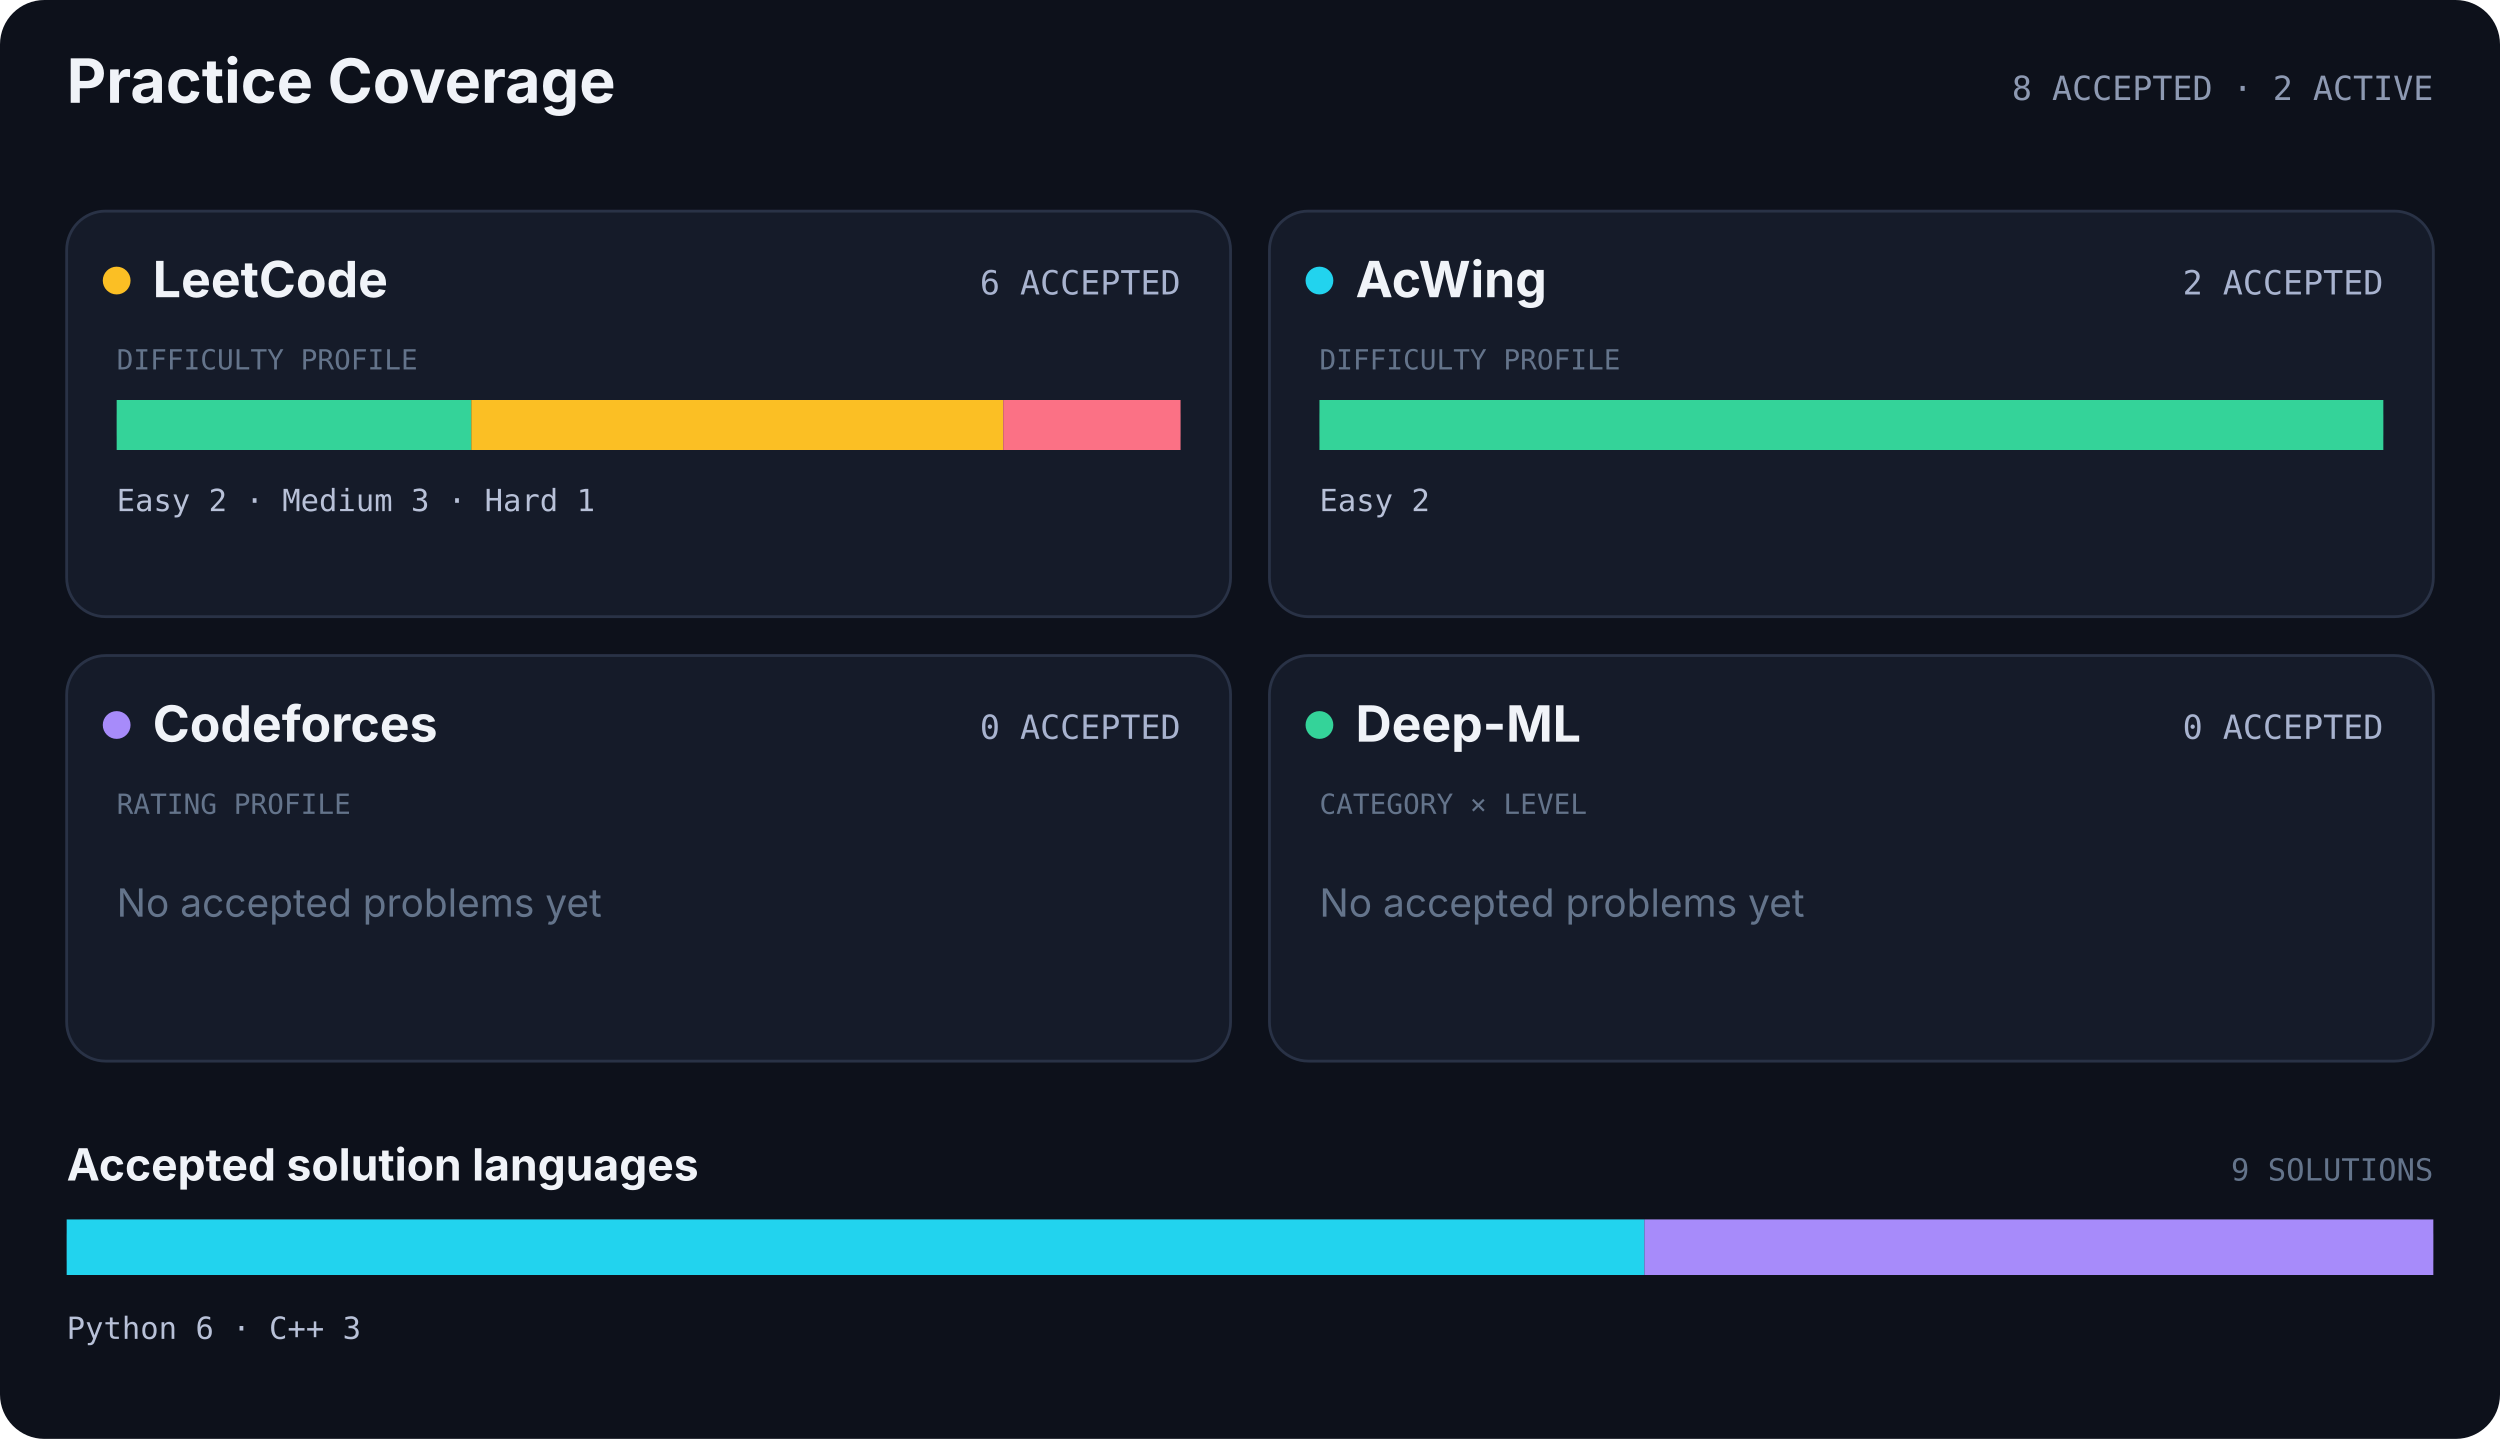
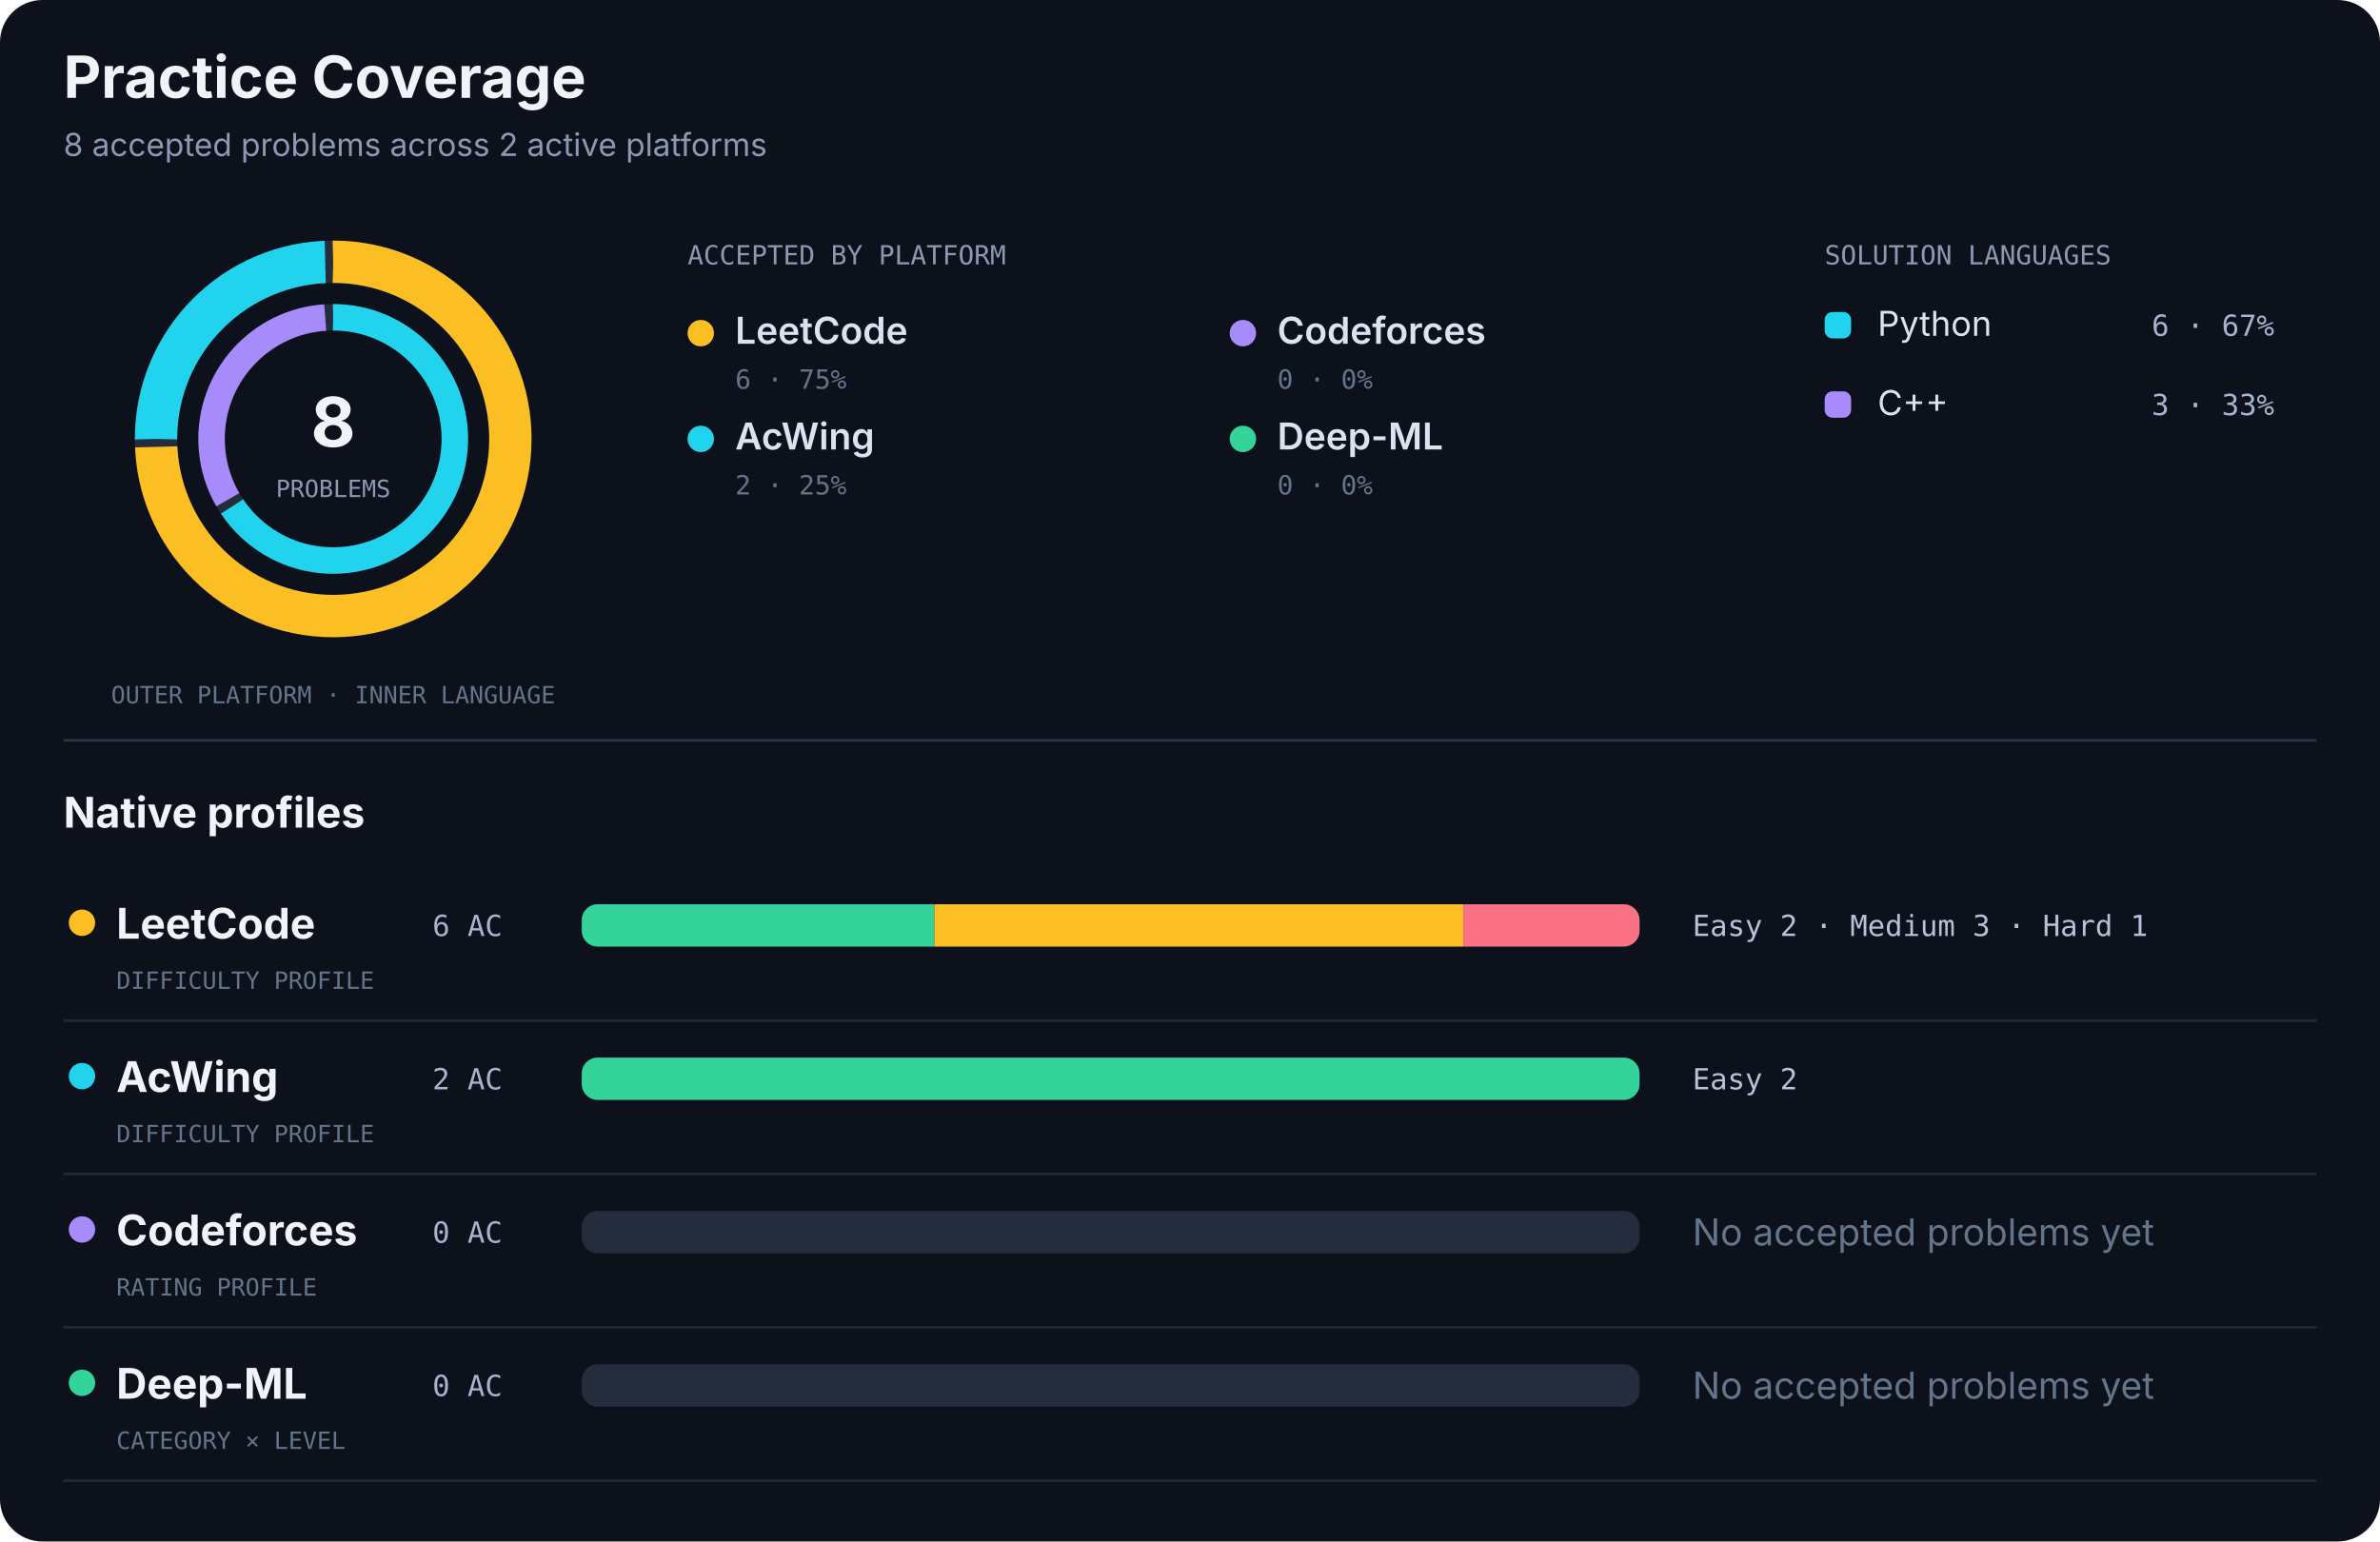
- <svg xmlns="http://www.w3.org/2000/svg" width="900" height="518" viewBox="0 0 900 518" role="img" aria-labelledby="coverage-title coverage-desc">
-   <rect width="900" height="518" rx="16" fill="#0d111b" />
+ <svg xmlns="http://www.w3.org/2000/svg" width="900" height="583" viewBox="0 0 900 583" role="img" aria-labelledby="coverage-title coverage-desc">
+   <rect width="900" height="583" rx="16" fill="#0d111b" />
  <text x="24" y="37" fill="#f0f3f8" font-family="-apple-system,BlinkMacSystemFont,Segoe UI,sans-serif" font-size="22" font-weight="700">Practice Coverage</text>
-   <text x="876" y="36" text-anchor="end" fill="#8d99b2" font-family="ui-monospace,SFMono-Regular,Menlo,monospace" font-size="12">8 ACCEPTED · 2 ACTIVE</text>
-   <rect x="24" y="76" width="419" height="146" rx="14" fill="#151b29" stroke="#293246" />
-   <circle cx="42" cy="101" r="5" fill="#fbbf24" />
-   <text x="55" y="107" fill="#f0f3f8" font-family="-apple-system,BlinkMacSystemFont,Segoe UI,sans-serif" font-size="18" font-weight="700">LeetCode</text>
-   <text x="425" y="106" text-anchor="end" fill="#a8b3cf" font-family="ui-monospace,SFMono-Regular,Menlo,monospace" font-size="12">6 ACCEPTED</text>
-   <text x="42" y="133" fill="#64748b" font-family="ui-monospace,SFMono-Regular,Menlo,monospace" font-size="10">DIFFICULTY PROFILE</text>
-   <rect x="42" y="144" width="383" height="18" rx="6" fill="#252d3d" />
-   <rect x="42.00" y="144" width="127.67" height="18" fill="#34d399" data-profile="leetcode" data-segment="Easy" data-count="2">
+   <text x="24" y="59" fill="#8d99b2" font-family="-apple-system,BlinkMacSystemFont,Segoe UI,sans-serif" font-size="12">8 accepted problems across 2 active platforms</text>
+   <circle cx="126" cy="166" r="67" fill="none" stroke="#252d3d" stroke-width="16" />
+   <circle cx="126" cy="166" r="67" fill="none" stroke="#fbbf24" stroke-width="16" stroke-dasharray="312.73 108.24" stroke-dashoffset="-0.00" transform="rotate(-90 126 166)" data-ring="platform" data-segment="LeetCode" data-count="6">
+     </circle>
+   <circle cx="126" cy="166" r="67" fill="none" stroke="#22d3ee" stroke-width="16" stroke-dasharray="102.24 318.73" stroke-dashoffset="-315.73" transform="rotate(-90 126 166)" data-ring="platform" data-segment="AcWing" data-count="2">
+     </circle>
+   <circle cx="126" cy="166" r="46" fill="none" stroke="#252d3d" stroke-width="10" />
+   <circle cx="126" cy="166" r="46" fill="none" stroke="#22d3ee" stroke-width="10" stroke-dasharray="189.68 99.34" stroke-dashoffset="-0.00" transform="rotate(-90 126 166)" data-ring="language" data-segment="Python" data-count="6">
+     </circle>
+   <circle cx="126" cy="166" r="46" fill="none" stroke="#a78bfa" stroke-width="10" stroke-dasharray="93.34 195.68" stroke-dashoffset="-192.68" transform="rotate(-90 126 166)" data-ring="language" data-segment="C++" data-count="3">
+     </circle>
+   <text x="126" y="169" text-anchor="middle" fill="#f0f3f8" font-family="-apple-system,BlinkMacSystemFont,Segoe UI,sans-serif" font-size="26" font-weight="700">8</text>
+   <text x="126" y="188" text-anchor="middle" fill="#8d99b2" font-family="ui-monospace,SFMono-Regular,Menlo,monospace" font-size="9">PROBLEMS</text>
+   <text x="126" y="266" text-anchor="middle" fill="#64748b" font-family="ui-monospace,SFMono-Regular,Menlo,monospace" font-size="9">OUTER PLATFORM · INNER LANGUAGE</text>
+   <text x="260" y="100" fill="#8d99b2" font-family="ui-monospace,SFMono-Regular,Menlo,monospace" font-size="10">ACCEPTED BY PLATFORM</text>
+   <text x="690" y="100" fill="#8d99b2" font-family="ui-monospace,SFMono-Regular,Menlo,monospace" font-size="10">SOLUTION LANGUAGES</text>
+   <circle cx="265" cy="126" r="5" fill="#fbbf24" />
+   <text x="278" y="130" fill="#dce2f0" font-family="-apple-system,BlinkMacSystemFont,Segoe UI,sans-serif" font-size="14" font-weight="600">LeetCode</text>
+   <text x="278" y="147" fill="#64748b" font-family="ui-monospace,SFMono-Regular,Menlo,monospace" font-size="10">6 · 75%</text>
+   <circle cx="265" cy="166" r="5" fill="#22d3ee" />
+   <text x="278" y="170" fill="#dce2f0" font-family="-apple-system,BlinkMacSystemFont,Segoe UI,sans-serif" font-size="14" font-weight="600">AcWing</text>
+   <text x="278" y="187" fill="#64748b" font-family="ui-monospace,SFMono-Regular,Menlo,monospace" font-size="10">2 · 25%</text>
+   <circle cx="470" cy="126" r="5" fill="#a78bfa" />
+   <text x="483" y="130" fill="#dce2f0" font-family="-apple-system,BlinkMacSystemFont,Segoe UI,sans-serif" font-size="14" font-weight="600">Codeforces</text>
+   <text x="483" y="147" fill="#64748b" font-family="ui-monospace,SFMono-Regular,Menlo,monospace" font-size="10">0 · 0%</text>
+   <circle cx="470" cy="166" r="5" fill="#34d399" />
+   <text x="483" y="170" fill="#dce2f0" font-family="-apple-system,BlinkMacSystemFont,Segoe UI,sans-serif" font-size="14" font-weight="600">Deep-ML</text>
+   <text x="483" y="187" fill="#64748b" font-family="ui-monospace,SFMono-Regular,Menlo,monospace" font-size="10">0 · 0%</text>
+   <rect x="690" y="118" width="10" height="10" rx="3" fill="#22d3ee" />
+   <text x="710" y="127" fill="#dce2f0" font-family="-apple-system,BlinkMacSystemFont,Segoe UI,sans-serif" font-size="13">Python</text>
+   <text x="860" y="127" text-anchor="end" fill="#a8b3cf" font-family="ui-monospace,SFMono-Regular,Menlo,monospace" font-size="11">6 · 67%</text>
+   <rect x="690" y="148" width="10" height="10" rx="3" fill="#a78bfa" />
+   <text x="710" y="157" fill="#dce2f0" font-family="-apple-system,BlinkMacSystemFont,Segoe UI,sans-serif" font-size="13">C++</text>
+   <text x="860" y="157" text-anchor="end" fill="#a8b3cf" font-family="ui-monospace,SFMono-Regular,Menlo,monospace" font-size="11">3 · 33%</text>
+   <line x1="24" y1="280" x2="876" y2="280" stroke="#293246" />
+   <text x="24" y="313" fill="#f0f3f8" font-family="-apple-system,BlinkMacSystemFont,Segoe UI,sans-serif" font-size="16" font-weight="700">Native profiles</text>
+   <circle cx="31" cy="349" r="5" fill="#fbbf24" />
+   <text x="44" y="355" fill="#f0f3f8" font-family="-apple-system,BlinkMacSystemFont,Segoe UI,sans-serif" font-size="16" font-weight="650">LeetCode</text>
+   <text x="190" y="354" text-anchor="end" fill="#a8b3cf" font-family="ui-monospace,SFMono-Regular,Menlo,monospace" font-size="11">6 AC</text>
+   <text x="44" y="374" fill="#64748b" font-family="ui-monospace,SFMono-Regular,Menlo,monospace" font-size="9">DIFFICULTY PROFILE</text>
+   <rect x="220" y="342" width="400" height="16" rx="6" fill="#252d3d" />
+   <clipPath id="leetcode-profile-clip">
+     <rect x="220" y="342" width="400" height="16" rx="6" />
+   </clipPath>
+   <rect x="220.00" y="342" width="133.33" height="16" fill="#34d399" clip-path="url(#leetcode-profile-clip)" data-profile="leetcode" data-segment="Easy" data-count="2">
    </rect>
-   <rect x="169.67" y="144" width="191.50" height="18" fill="#fbbf24" data-profile="leetcode" data-segment="Medium" data-count="3">
+   <rect x="353.33" y="342" width="200.00" height="16" fill="#fbbf24" clip-path="url(#leetcode-profile-clip)" data-profile="leetcode" data-segment="Medium" data-count="3">
    </rect>
-   <rect x="361.17" y="144" width="63.83" height="18" fill="#fb7185" data-profile="leetcode" data-segment="Hard" data-count="1">
+   <rect x="553.33" y="342" width="66.67" height="16" fill="#fb7185" clip-path="url(#leetcode-profile-clip)" data-profile="leetcode" data-segment="Hard" data-count="1">
    </rect>
-   <text x="42" y="184" fill="#b8c1d8" font-family="ui-monospace,SFMono-Regular,Menlo,monospace" font-size="11">Easy 2 · Medium 3 · Hard 1</text>
-   <rect x="457" y="76" width="419" height="146" rx="14" fill="#151b29" stroke="#293246" />
-   <circle cx="475" cy="101" r="5" fill="#22d3ee" />
-   <text x="488" y="107" fill="#f0f3f8" font-family="-apple-system,BlinkMacSystemFont,Segoe UI,sans-serif" font-size="18" font-weight="700">AcWing</text>
-   <text x="858" y="106" text-anchor="end" fill="#a8b3cf" font-family="ui-monospace,SFMono-Regular,Menlo,monospace" font-size="12">2 ACCEPTED</text>
-   <text x="475" y="133" fill="#64748b" font-family="ui-monospace,SFMono-Regular,Menlo,monospace" font-size="10">DIFFICULTY PROFILE</text>
-   <rect x="475" y="144" width="383" height="18" rx="6" fill="#252d3d" />
-   <rect x="475.00" y="144" width="383.00" height="18" fill="#34d399" data-profile="acwing" data-segment="Easy" data-count="2">
+   <text x="640" y="354" fill="#b8c1d8" font-family="ui-monospace,SFMono-Regular,Menlo,monospace" font-size="11">Easy 2 · Medium 3 · Hard 1</text>
+   <line x1="24" y1="386" x2="876" y2="386" stroke="#20283a" />
+   <circle cx="31" cy="407" r="5" fill="#22d3ee" />
+   <text x="44" y="413" fill="#f0f3f8" font-family="-apple-system,BlinkMacSystemFont,Segoe UI,sans-serif" font-size="16" font-weight="650">AcWing</text>
+   <text x="190" y="412" text-anchor="end" fill="#a8b3cf" font-family="ui-monospace,SFMono-Regular,Menlo,monospace" font-size="11">2 AC</text>
+   <text x="44" y="432" fill="#64748b" font-family="ui-monospace,SFMono-Regular,Menlo,monospace" font-size="9">DIFFICULTY PROFILE</text>
+   <rect x="220" y="400" width="400" height="16" rx="6" fill="#252d3d" />
+   <clipPath id="acwing-profile-clip">
+     <rect x="220" y="400" width="400" height="16" rx="6" />
+   </clipPath>
+   <rect x="220.00" y="400" width="400.00" height="16" fill="#34d399" clip-path="url(#acwing-profile-clip)" data-profile="acwing" data-segment="Easy" data-count="2">
    </rect>
-   <text x="475" y="184" fill="#b8c1d8" font-family="ui-monospace,SFMono-Regular,Menlo,monospace" font-size="11">Easy 2</text>
-   <rect x="24" y="236" width="419" height="146" rx="14" fill="#151b29" stroke="#293246" />
-   <circle cx="42" cy="261" r="5" fill="#a78bfa" />
-   <text x="55" y="267" fill="#f0f3f8" font-family="-apple-system,BlinkMacSystemFont,Segoe UI,sans-serif" font-size="18" font-weight="700">Codeforces</text>
-   <text x="425" y="266" text-anchor="end" fill="#a8b3cf" font-family="ui-monospace,SFMono-Regular,Menlo,monospace" font-size="12">0 ACCEPTED</text>
-   <text x="42" y="293" fill="#64748b" font-family="ui-monospace,SFMono-Regular,Menlo,monospace" font-size="10">RATING PROFILE</text>
-   <text x="42" y="330" fill="#64748b" font-family="-apple-system,BlinkMacSystemFont,Segoe UI,sans-serif" font-size="14">No accepted problems yet</text>
-   <rect x="457" y="236" width="419" height="146" rx="14" fill="#151b29" stroke="#293246" />
-   <circle cx="475" cy="261" r="5" fill="#34d399" />
-   <text x="488" y="267" fill="#f0f3f8" font-family="-apple-system,BlinkMacSystemFont,Segoe UI,sans-serif" font-size="18" font-weight="700">Deep-ML</text>
-   <text x="858" y="266" text-anchor="end" fill="#a8b3cf" font-family="ui-monospace,SFMono-Regular,Menlo,monospace" font-size="12">0 ACCEPTED</text>
-   <text x="475" y="293" fill="#64748b" font-family="ui-monospace,SFMono-Regular,Menlo,monospace" font-size="10">CATEGORY × LEVEL</text>
-   <text x="475" y="330" fill="#64748b" font-family="-apple-system,BlinkMacSystemFont,Segoe UI,sans-serif" font-size="14">No accepted problems yet</text>
-   <text x="24" y="425" fill="#f0f3f8" font-family="-apple-system,BlinkMacSystemFont,Segoe UI,sans-serif" font-size="16" font-weight="700">Accepted solution languages</text>
-   <text x="876" y="425" text-anchor="end" fill="#64748b" font-family="ui-monospace,SFMono-Regular,Menlo,monospace" font-size="11">9 SOLUTIONS</text>
-   <rect x="24" y="439" width="852" height="20" rx="6" fill="#252d3d" />
-   <rect x="24.00" y="439" width="568.00" height="20" fill="#22d3ee" data-profile="language" data-segment="Python" data-count="6">
-     </rect>
-   <rect x="592.00" y="439" width="284.00" height="20" fill="#a78bfa" data-profile="language" data-segment="C++" data-count="3">
-     </rect>
-   <text x="24" y="482" fill="#b8c1d8" font-family="ui-monospace,SFMono-Regular,Menlo,monospace" font-size="11">Python 6 · C++ 3</text>
+   <text x="640" y="412" fill="#b8c1d8" font-family="ui-monospace,SFMono-Regular,Menlo,monospace" font-size="11">Easy 2</text>
+   <line x1="24" y1="444" x2="876" y2="444" stroke="#20283a" />
+   <circle cx="31" cy="465" r="5" fill="#a78bfa" />
+   <text x="44" y="471" fill="#f0f3f8" font-family="-apple-system,BlinkMacSystemFont,Segoe UI,sans-serif" font-size="16" font-weight="650">Codeforces</text>
+   <text x="190" y="470" text-anchor="end" fill="#a8b3cf" font-family="ui-monospace,SFMono-Regular,Menlo,monospace" font-size="11">0 AC</text>
+   <text x="44" y="490" fill="#64748b" font-family="ui-monospace,SFMono-Regular,Menlo,monospace" font-size="9">RATING PROFILE</text>
+   <rect x="220" y="458" width="400" height="16" rx="6" fill="#252d3d" />
+   <text x="640" y="471" fill="#64748b" font-family="-apple-system,BlinkMacSystemFont,Segoe UI,sans-serif" font-size="14">No accepted problems yet</text>
+   <line x1="24" y1="502" x2="876" y2="502" stroke="#20283a" />
+   <circle cx="31" cy="523" r="5" fill="#34d399" />
+   <text x="44" y="529" fill="#f0f3f8" font-family="-apple-system,BlinkMacSystemFont,Segoe UI,sans-serif" font-size="16" font-weight="650">Deep-ML</text>
+   <text x="190" y="528" text-anchor="end" fill="#a8b3cf" font-family="ui-monospace,SFMono-Regular,Menlo,monospace" font-size="11">0 AC</text>
+   <text x="44" y="548" fill="#64748b" font-family="ui-monospace,SFMono-Regular,Menlo,monospace" font-size="9">CATEGORY × LEVEL</text>
+   <rect x="220" y="516" width="400" height="16" rx="6" fill="#252d3d" />
+   <text x="640" y="529" fill="#64748b" font-family="-apple-system,BlinkMacSystemFont,Segoe UI,sans-serif" font-size="14">No accepted problems yet</text>
+   <line x1="24" y1="560" x2="876" y2="560" stroke="#20283a" />
</svg>
